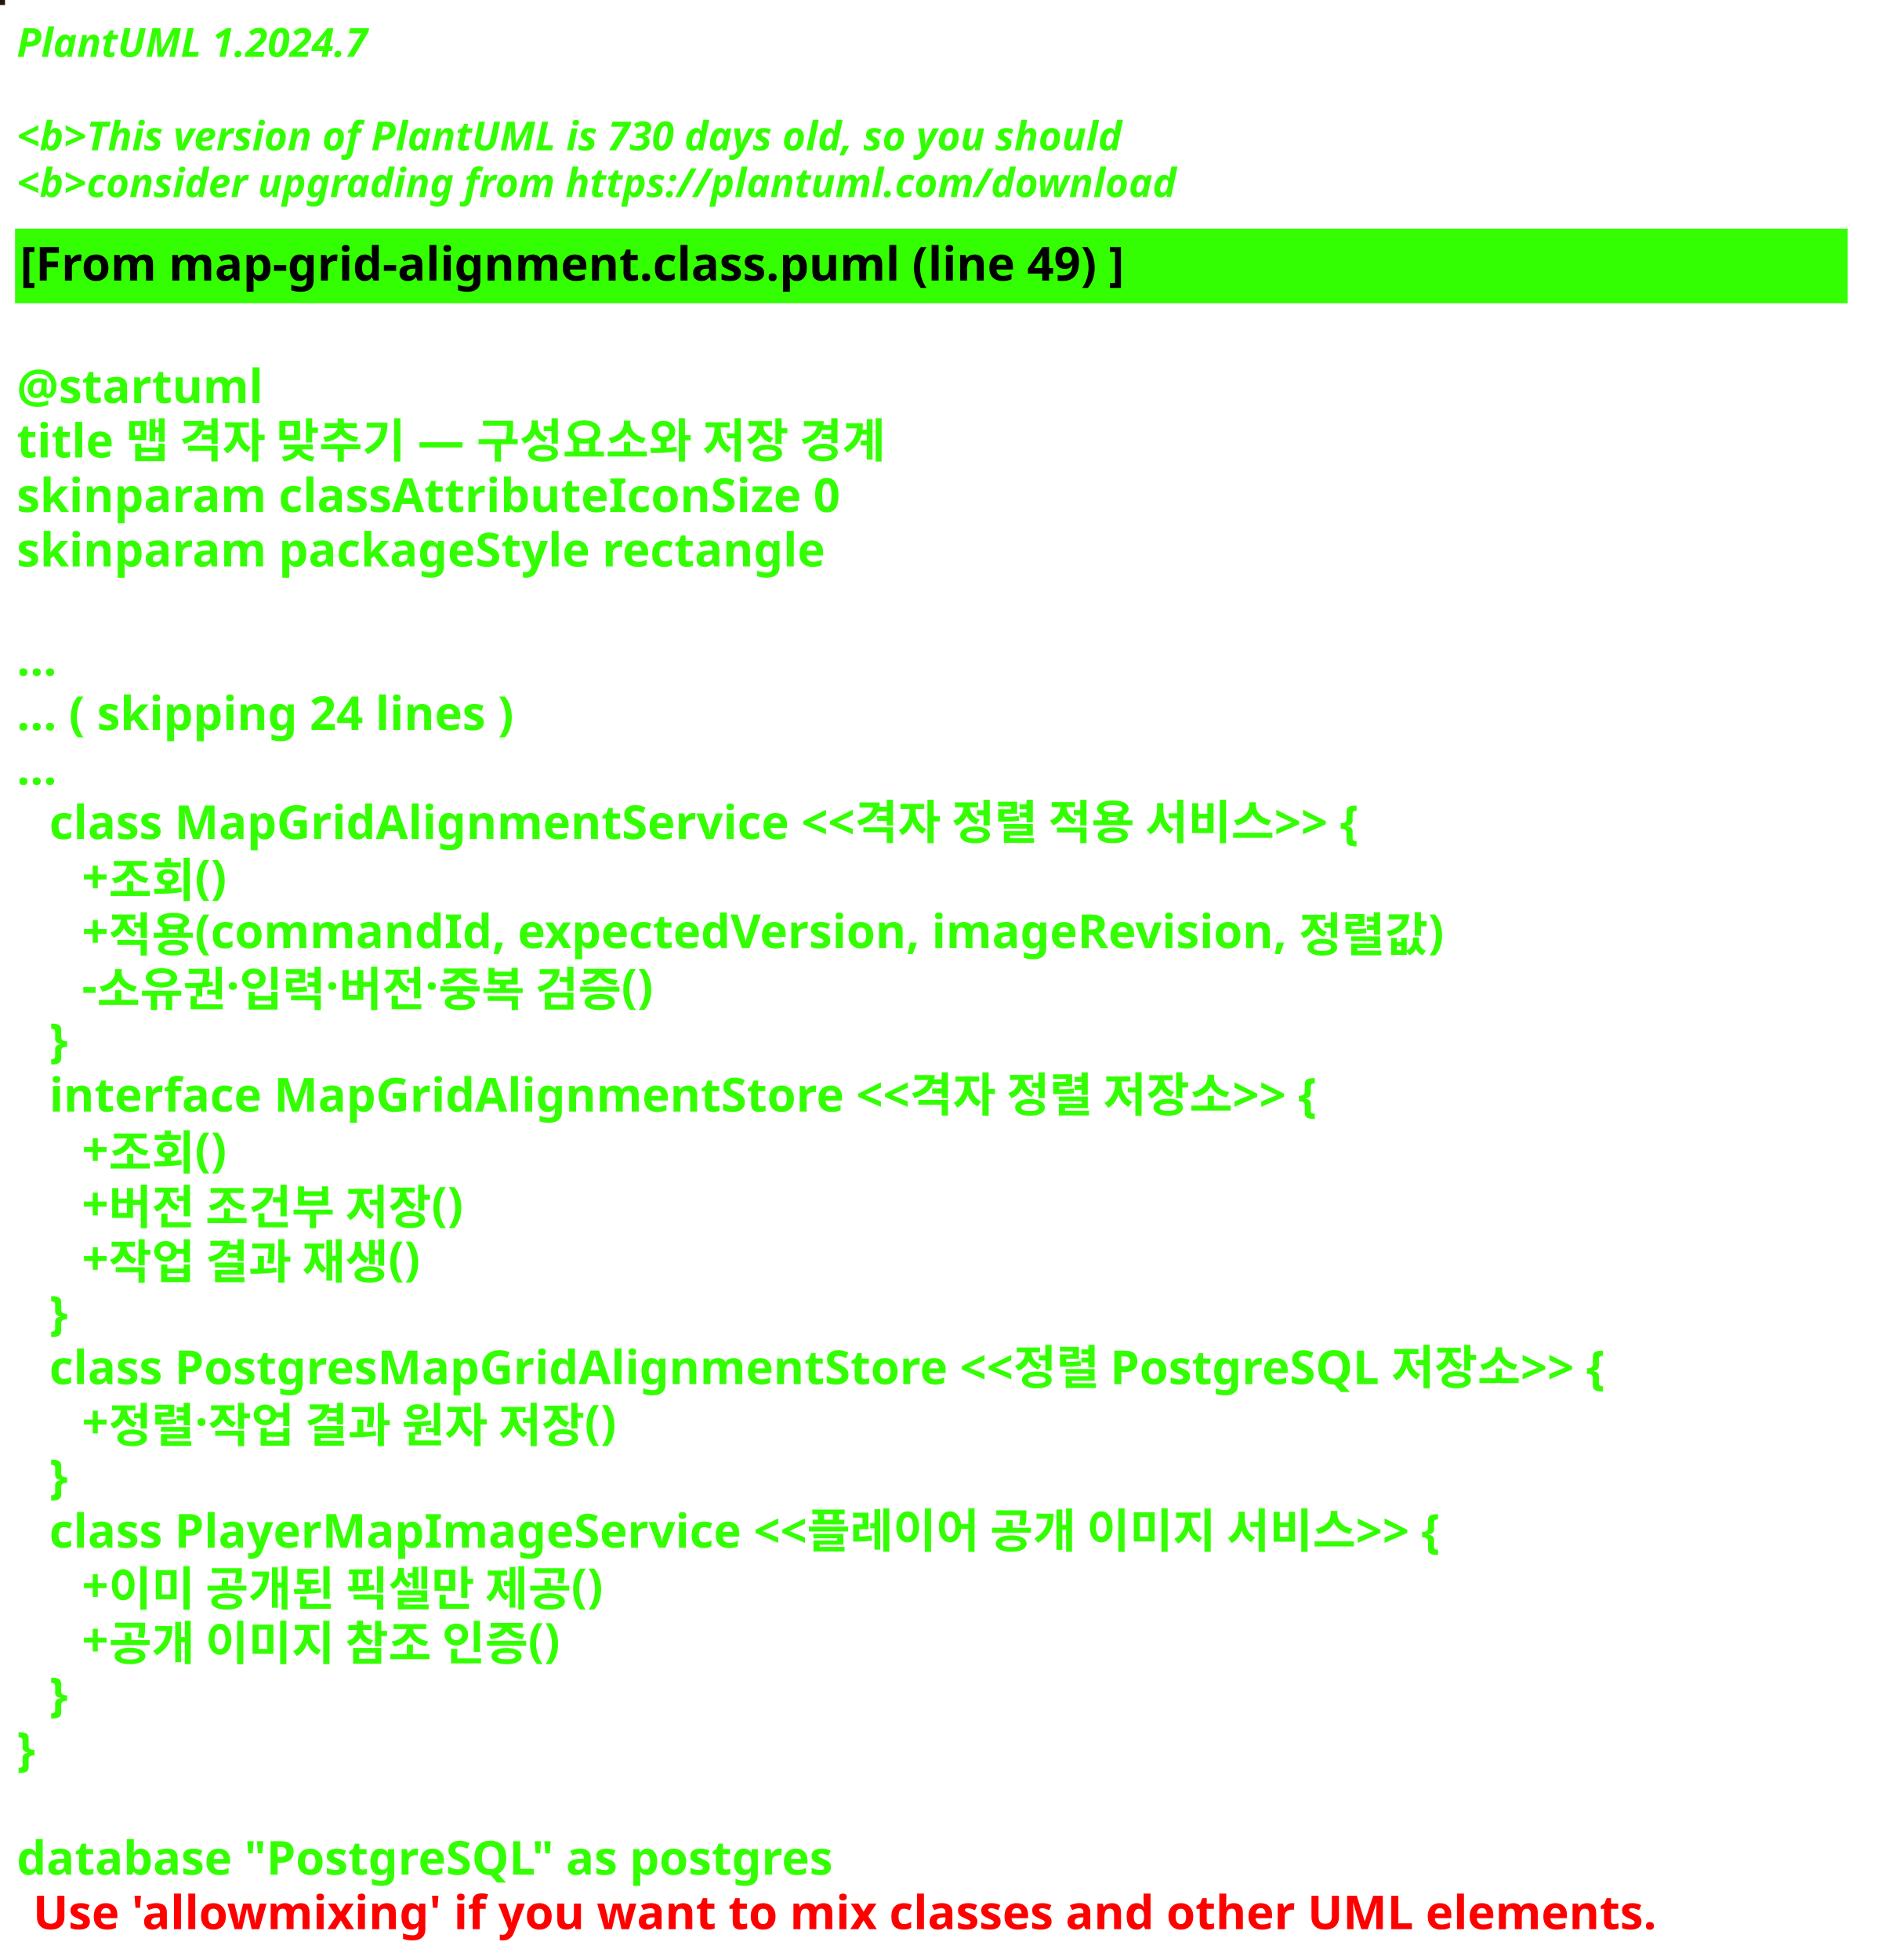
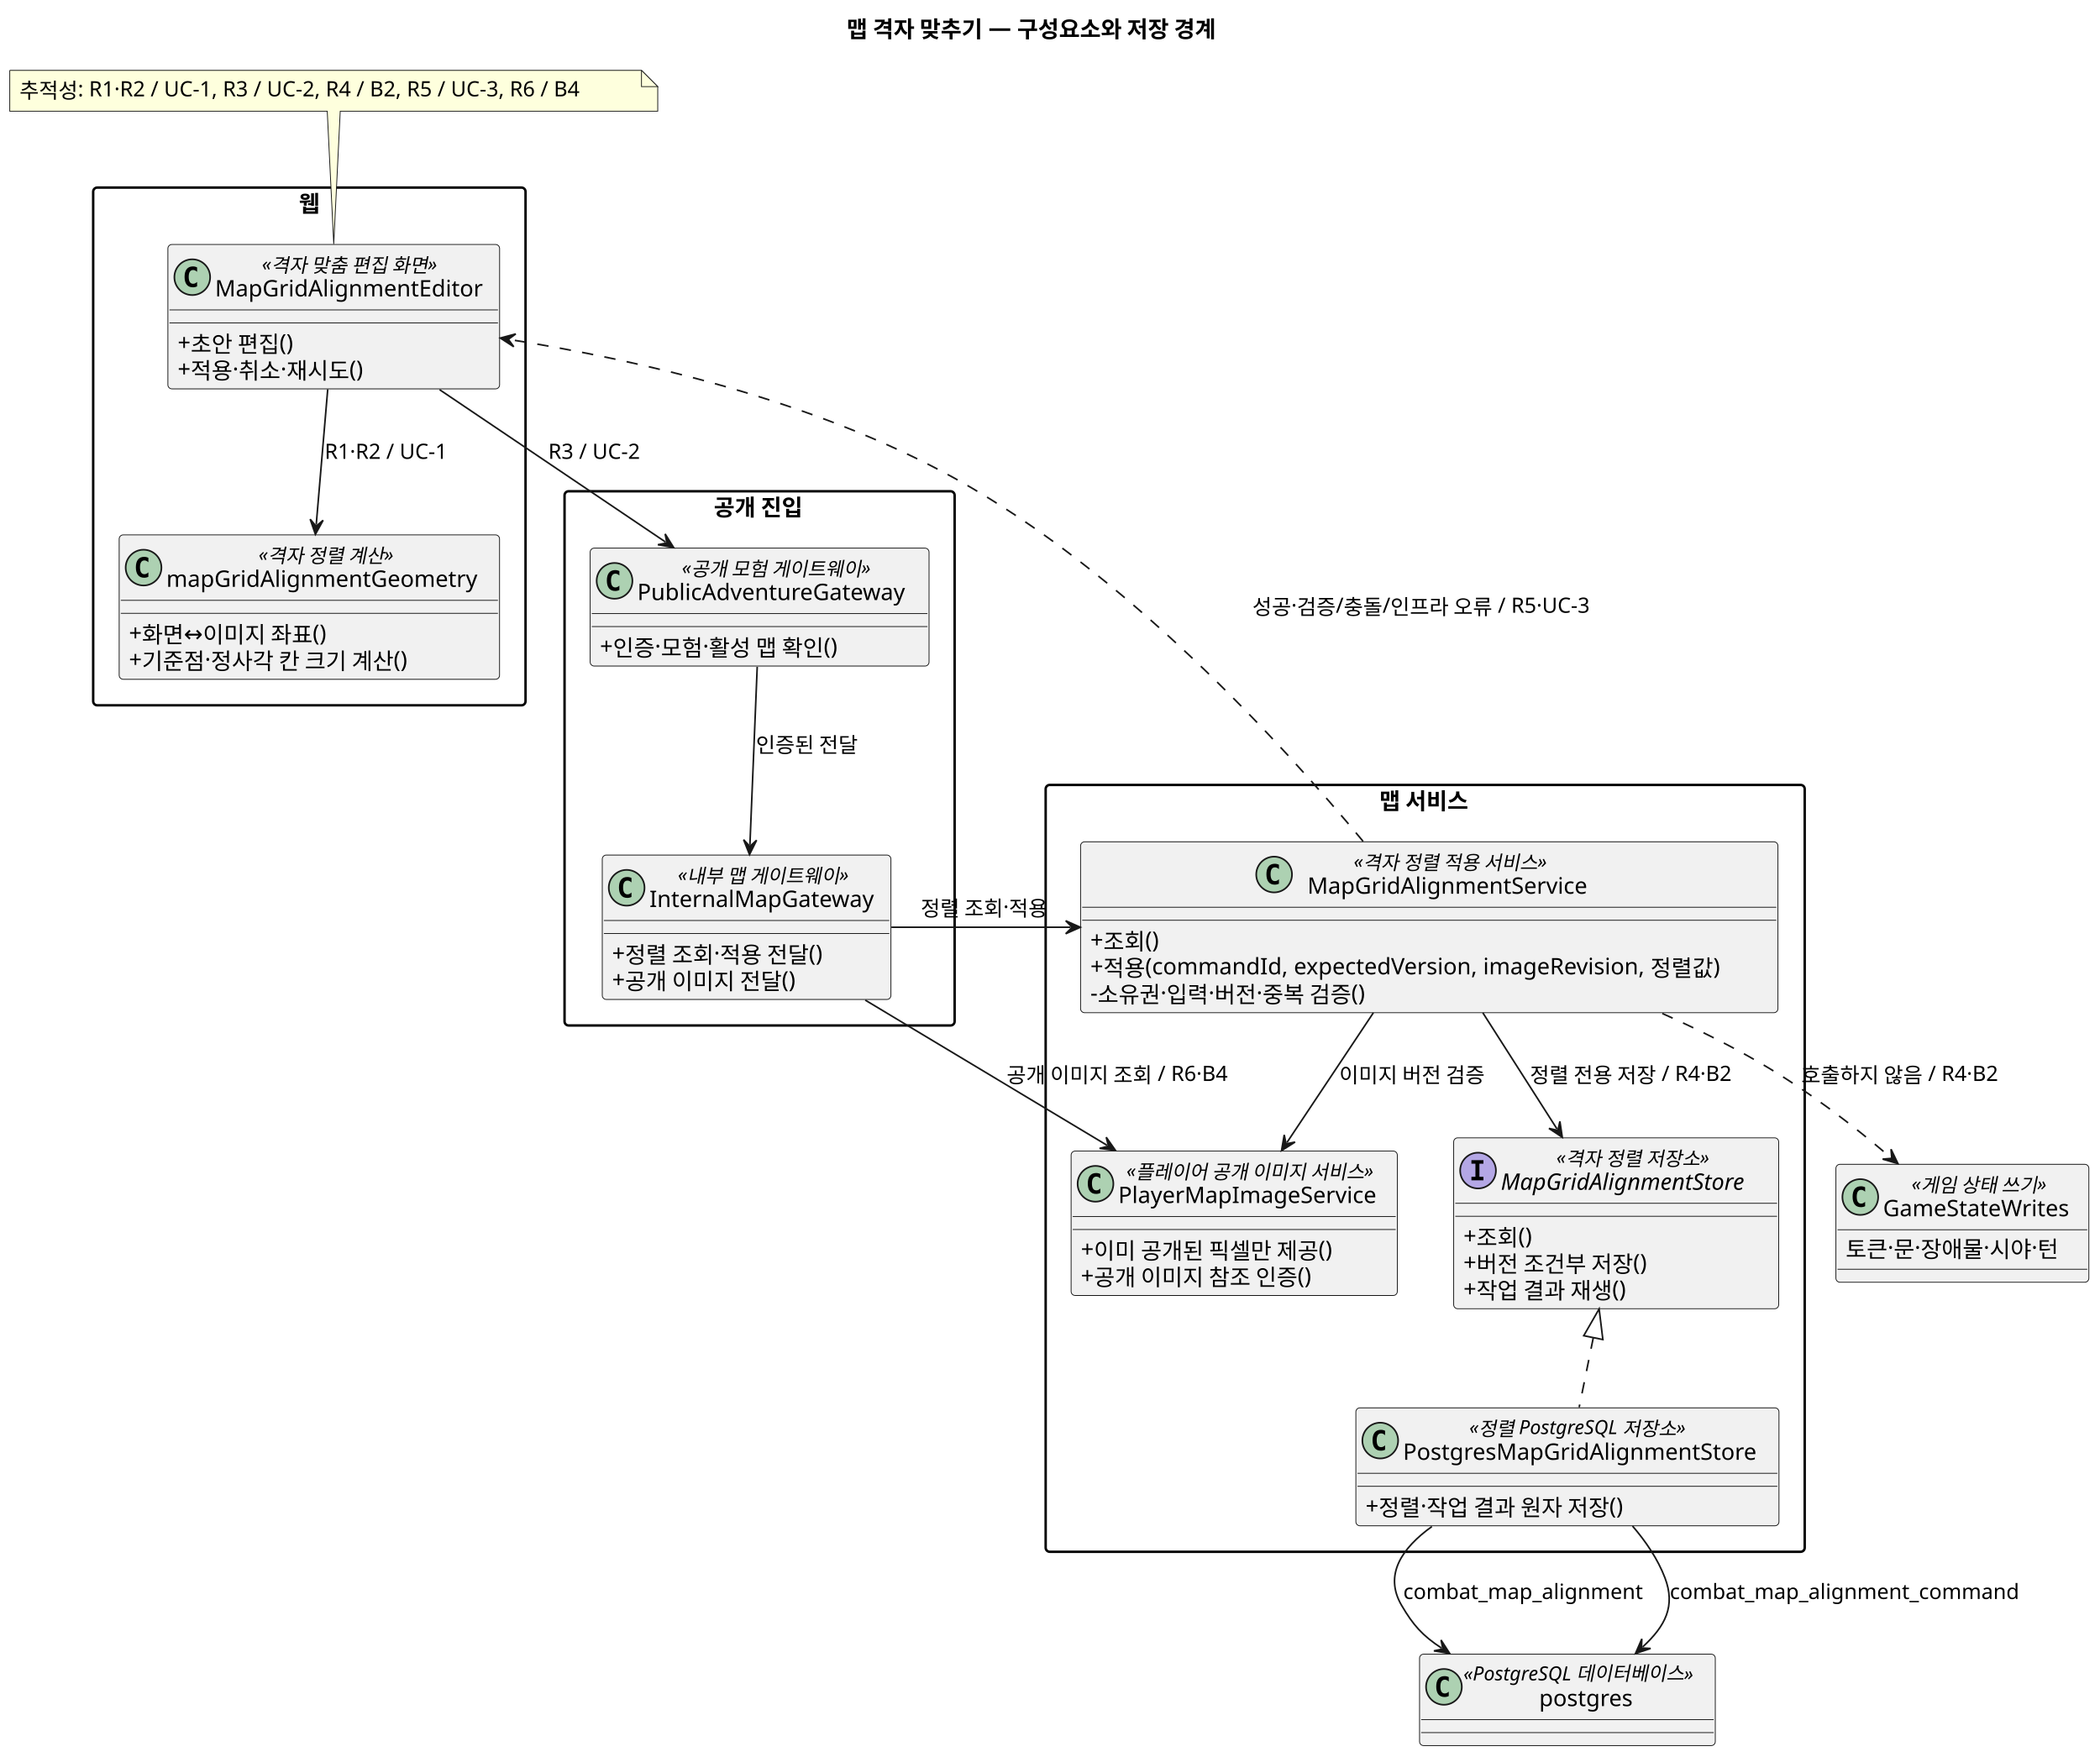
- <svg xmlns="http://www.w3.org/2000/svg" contentStyleType="text/css" height="586px" preserveAspectRatio="none" style="width:567px;height:586px;background:#000000;" version="1.1" viewBox="0 0 567 586" width="567px" zoomAndPan="magnify">
+ <svg xmlns="http://www.w3.org/2000/svg" contentStyleType="text/css" height="1081px" preserveAspectRatio="none" style="width:1292px;height:1081px;background:#FFFFFF;" version="1.1" viewBox="0 0 1292 1081" width="1292px" zoomAndPan="magnify">
  <defs />
  <g>
-     <rect fill="#251609" height="1" style="stroke:#251609;stroke-width:1.0;" width="1" x="0" y="0" />
-     <text fill="#33FF02" font-family="sans-serif" font-size="12" font-style="italic" font-weight="bold" lengthAdjust="spacing" textLength="128.01" x="5" y="17">PlantUML 1.2024.7</text>
-     <text fill="#33FF02" font-family="sans-serif" font-size="12" font-style="italic" font-weight="bold" lengthAdjust="spacing" textLength="4.178" x="5" y="30.969"> </text>
-     <text fill="#33FF02" font-family="sans-serif" font-size="12" font-style="italic" font-weight="bold" lengthAdjust="spacing" textLength="405.1" x="5" y="44.938">&lt;b&gt;This version of PlantUML is 730 days old, so you should</text>
-     <text fill="#33FF02" font-family="sans-serif" font-size="12" font-style="italic" font-weight="bold" lengthAdjust="spacing" textLength="412.359" x="5" y="58.906">&lt;b&gt;consider upgrading from https://plantuml.com/download</text>
-     <rect fill="#33FF02" height="21.297" style="stroke:#33FF02;stroke-width:1.0;" width="547.078" x="5" y="68.875" />
-     <text fill="#000000" font-family="sans-serif" font-size="14" font-weight="bold" lengthAdjust="spacing" textLength="380.728" x="6" y="83.875">[From map-grid-alignment.class.puml (line 49) ]</text>
-     <text fill="#33FF02" font-family="sans-serif" font-size="14" font-weight="bold" lengthAdjust="spacing" textLength="4.874" x="5" y="104.172"> </text>
-     <text fill="#33FF02" font-family="sans-serif" font-size="14" font-weight="bold" lengthAdjust="spacing" textLength="81.423" x="5" y="120.469">@startuml</text>
-     <text fill="#33FF02" font-family="sans-serif" font-size="14" font-weight="bold" lengthAdjust="spacing" textLength="273.795" x="5" y="136.766">title 맵 격자 맞추기 — 구성요소와 저장 경계</text>
-     <text fill="#33FF02" font-family="sans-serif" font-size="14" font-weight="bold" lengthAdjust="spacing" textLength="279.234" x="5" y="153.062">skinparam classAttributeIconSize 0</text>
-     <text fill="#33FF02" font-family="sans-serif" font-size="14" font-weight="bold" lengthAdjust="spacing" textLength="273.923" x="5" y="169.359">skinparam packageStyle rectangle</text>
-     <text fill="#33FF02" font-family="sans-serif" font-size="14" font-weight="bold" lengthAdjust="spacing" textLength="4.874" x="5" y="185.656"> </text>
-     <text fill="#33FF02" font-family="sans-serif" font-size="14" font-weight="bold" lengthAdjust="spacing" textLength="15.955" x="5" y="201.953">...</text>
-     <text fill="#33FF02" font-family="sans-serif" font-size="14" font-weight="bold" lengthAdjust="spacing" textLength="177.269" x="5" y="218.25">... ( skipping 24 lines )</text>
-     <text fill="#33FF02" font-family="sans-serif" font-size="14" font-weight="bold" lengthAdjust="spacing" textLength="15.955" x="5" y="234.547">...</text>
-     <text fill="#33FF02" font-family="sans-serif" font-size="14" font-weight="bold" lengthAdjust="spacing" textLength="447.244" x="14.748" y="250.844">class MapGridAlignmentService &lt;&lt;격자 정렬 적용 서비스&gt;&gt; {</text>
-     <text fill="#33FF02" font-family="sans-serif" font-size="14" font-weight="bold" lengthAdjust="spacing" textLength="50.287" x="24.496" y="267.141">+조회()</text>
-     <text fill="#33FF02" font-family="sans-serif" font-size="14" font-weight="bold" lengthAdjust="spacing" textLength="459.032" x="24.496" y="283.438">+적용(commandId, expectedVersion, imageRevision, 정렬값)</text>
-     <text fill="#33FF02" font-family="sans-serif" font-size="14" font-weight="bold" lengthAdjust="spacing" textLength="181.116" x="24.496" y="299.734">-소유권·입력·버전·중복 검증()</text>
-     <text fill="#33FF02" font-family="sans-serif" font-size="14" font-weight="bold" lengthAdjust="spacing" textLength="9.967" x="14.748" y="316.031">}</text>
-     <text fill="#33FF02" font-family="sans-serif" font-size="14" font-weight="bold" lengthAdjust="spacing" textLength="433.18" x="14.748" y="332.328">interface MapGridAlignmentStore &lt;&lt;격자 정렬 저장소&gt;&gt; {</text>
-     <text fill="#33FF02" font-family="sans-serif" font-size="14" font-weight="bold" lengthAdjust="spacing" textLength="50.287" x="24.496" y="348.625">+조회()</text>
-     <text fill="#33FF02" font-family="sans-serif" font-size="14" font-weight="bold" lengthAdjust="spacing" textLength="124.435" x="24.496" y="364.922">+버전 조건부 저장()</text>
-     <text fill="#33FF02" font-family="sans-serif" font-size="14" font-weight="bold" lengthAdjust="spacing" textLength="111.555" x="24.496" y="381.219">+작업 결과 재생()</text>
-     <text fill="#33FF02" font-family="sans-serif" font-size="14" font-weight="bold" lengthAdjust="spacing" textLength="9.967" x="14.748" y="397.516">}</text>
-     <text fill="#33FF02" font-family="sans-serif" font-size="14" font-weight="bold" lengthAdjust="spacing" textLength="537.33" x="14.748" y="413.812">class PostgresMapGridAlignmentStore &lt;&lt;정렬 PostgreSQL 저장소&gt;&gt; {</text>
-     <text fill="#33FF02" font-family="sans-serif" font-size="14" font-weight="bold" lengthAdjust="spacing" textLength="173.267" x="24.496" y="430.109">+정렬·작업 결과 원자 저장()</text>
-     <text fill="#33FF02" font-family="sans-serif" font-size="14" font-weight="bold" lengthAdjust="spacing" textLength="9.967" x="14.748" y="446.406">}</text>
-     <text fill="#33FF02" font-family="sans-serif" font-size="14" font-weight="bold" lengthAdjust="spacing" textLength="470.298" x="14.748" y="462.703">class PlayerMapImageService &lt;&lt;플레이어 공개 이미지 서비스&gt;&gt; {</text>
-     <text fill="#33FF02" font-family="sans-serif" font-size="14" font-weight="bold" lengthAdjust="spacing" textLength="167.949" x="24.496" y="479">+이미 공개된 픽셀만 제공()</text>
-     <text fill="#33FF02" font-family="sans-serif" font-size="14" font-weight="bold" lengthAdjust="spacing" textLength="155.069" x="24.496" y="495.297">+공개 이미지 참조 인증()</text>
-     <text fill="#33FF02" font-family="sans-serif" font-size="14" font-weight="bold" lengthAdjust="spacing" textLength="9.967" x="14.748" y="511.594">}</text>
-     <text fill="#33FF02" font-family="sans-serif" font-size="14" font-weight="bold" lengthAdjust="spacing" textLength="9.967" x="5" y="527.891">}</text>
-     <text fill="#33FF02" font-family="sans-serif" font-size="14" font-weight="bold" lengthAdjust="spacing" textLength="4.874" x="5" y="544.188"> </text>
-     <text fill="#33FF02" font-family="sans-serif" font-size="14" font-weight="bold" lengthAdjust="spacing" text-decoration="wavy underline" textLength="281.545" x="5" y="560.484">database "PostgreSQL" as postgres</text>
-     <text fill="#FF0000" font-family="sans-serif" font-size="14" font-weight="bold" lengthAdjust="spacing" textLength="551.106" x="9.874" y="576.781">Use 'allowmixing' if you want to mix classes and other UML elements.</text>
+     <text fill="#000000" font-family="sans-serif" font-size="14" font-weight="bold" lengthAdjust="spacing" textLength="236.443" x="520.849" y="22.995">맵 격자 맞추기 — 구성요소와 저장 경계</text>
+     <g id="cluster_웹">
+       <rect fill="none" height="318.57" rx="2.5" ry="2.5" style="stroke:#000000;stroke-width:1.5;" width="266" x="57.33" y="115.427" />
+       <text fill="#000000" font-family="sans-serif" font-size="14" font-weight="bold" lengthAdjust="spacing" textLength="12.88" x="183.89" y="130.422">웹</text>
+     </g>
+     <g id="cluster_공개 진입">
+       <rect fill="none" height="328.72" rx="2.5" ry="2.5" style="stroke:#000000;stroke-width:1.5;" width="240" x="347.33" y="302.287" />
+       <text fill="#000000" font-family="sans-serif" font-size="14" font-weight="bold" lengthAdjust="spacing" textLength="56.394" x="439.133" y="317.282">공개 진입</text>
+     </g>
+     <g id="cluster_맵 서비스">
+       <rect fill="none" height="471.87" rx="2.5" ry="2.5" style="stroke:#000000;stroke-width:1.5;" width="467" x="643.33" y="482.997" />
+       <text fill="#000000" font-family="sans-serif" font-size="14" font-weight="bold" lengthAdjust="spacing" textLength="56.394" x="848.633" y="497.992">맵 서비스</text>
+     </g>
+     <g id="elem_MapGridAlignmentEditor">
+       <rect codeLine="8" fill="#F1F1F1" height="88.859" id="MapGridAlignmentEditor" rx="2.5" ry="2.5" style="stroke:#181818;stroke-width:0.5;" width="204.088" x="103.29" y="150.427" />
+       <ellipse cx="118.29" cy="170.56" fill="#ADD1B2" rx="11" ry="11" style="stroke:#181818;stroke-width:1.0;" />
+       <path d="M121.259,176.2 Q120.681,176.497 120.04,176.638 Q119.399,176.794 118.696,176.794 Q116.196,176.794 114.868,175.153 Q113.556,173.497 113.556,170.372 Q113.556,167.247 114.868,165.591 Q116.196,163.935 118.696,163.935 Q119.399,163.935 120.04,164.091 Q120.696,164.247 121.259,164.544 L121.259,167.263 Q120.634,166.685 120.04,166.419 Q119.446,166.138 118.821,166.138 Q117.478,166.138 116.79,167.216 Q116.103,168.278 116.103,170.372 Q116.103,172.466 116.79,173.544 Q117.478,174.607 118.821,174.607 Q119.446,174.607 120.04,174.341 Q120.634,174.06 121.259,173.482 L121.259,176.2 Z " fill="#000000" />
+       <text fill="#000000" font-family="sans-serif" font-size="12" font-style="italic" lengthAdjust="spacing" textLength="114.448" x="161.11" y="166.565">«격자 맞춤 편집 화면»</text>
+       <text fill="#000000" font-family="sans-serif" font-size="14" lengthAdjust="spacing" textLength="172.088" x="132.29" y="182.391">MapGridAlignmentEditor</text>
+       <line style="stroke:#181818;stroke-width:0.5;" x1="104.29" x2="306.378" y1="190.692" y2="190.692" />
+       <line style="stroke:#181818;stroke-width:0.5;" x1="104.29" x2="306.378" y1="198.692" y2="198.692" />
+       <text fill="#000000" font-family="sans-serif" font-size="14" lengthAdjust="spacing" textLength="78.624" x="109.29" y="215.688">+초안 편집()</text>
+       <text fill="#000000" font-family="sans-serif" font-size="14" lengthAdjust="spacing" textLength="121.714" x="109.29" y="231.984">+적용·취소·재시도()</text>
+     </g>
+     <g id="elem_mapGridAlignmentGeometry">
+       <rect codeLine="12" fill="#F1F1F1" height="88.859" id="mapGridAlignmentGeometry" rx="2.5" ry="2.5" style="stroke:#181818;stroke-width:0.5;" width="234.023" x="73.32" y="329.137" />
+       <ellipse cx="88.32" cy="349.27" fill="#ADD1B2" rx="11" ry="11" style="stroke:#181818;stroke-width:1.0;" />
+       <path d="M91.289,354.91 Q90.711,355.207 90.07,355.348 Q89.429,355.504 88.726,355.504 Q86.226,355.504 84.898,353.863 Q83.586,352.207 83.586,349.082 Q83.586,345.957 84.898,344.301 Q86.226,342.645 88.726,342.645 Q89.429,342.645 90.07,342.801 Q90.726,342.957 91.289,343.254 L91.289,345.973 Q90.664,345.395 90.07,345.129 Q89.476,344.848 88.851,344.848 Q87.507,344.848 86.82,345.926 Q86.132,346.988 86.132,349.082 Q86.132,351.176 86.82,352.254 Q87.507,353.317 88.851,353.317 Q89.476,353.317 90.07,353.051 Q90.664,352.77 91.289,352.192 L91.289,354.91 Z " fill="#000000" />
+       <text fill="#000000" font-family="sans-serif" font-size="12" font-style="italic" lengthAdjust="spacing" textLength="88.553" x="159.055" y="345.276">«격자 정렬 계산»</text>
+       <text fill="#000000" font-family="sans-serif" font-size="14" lengthAdjust="spacing" textLength="202.023" x="102.32" y="361.101">mapGridAlignmentGeometry</text>
+       <line style="stroke:#181818;stroke-width:0.5;" x1="74.32" x2="306.342" y1="369.402" y2="369.402" />
+       <line style="stroke:#181818;stroke-width:0.5;" x1="74.32" x2="306.342" y1="377.402" y2="377.402" />
+       <text fill="#000000" font-family="sans-serif" font-size="14" lengthAdjust="spacing" textLength="128.995" x="79.32" y="394.398">+화면↔이미지 좌표()</text>
+       <text fill="#000000" font-family="sans-serif" font-size="14" lengthAdjust="spacing" textLength="182.135" x="79.32" y="410.695">+기준점·정사각 칸 크기 계산()</text>
+     </g>
+     <g id="elem_PublicAdventureGateway">
+       <rect codeLine="19" fill="#F1F1F1" height="72.562" id="PublicAdventureGateway" rx="2.5" ry="2.5" style="stroke:#181818;stroke-width:0.5;" width="208.49" x="363.09" y="337.287" />
+       <ellipse cx="378.09" cy="357.42" fill="#ADD1B2" rx="11" ry="11" style="stroke:#181818;stroke-width:1.0;" />
+       <path d="M381.059,363.06 Q380.481,363.357 379.84,363.498 Q379.199,363.654 378.496,363.654 Q375.996,363.654 374.668,362.013 Q373.356,360.357 373.356,357.232 Q373.356,354.107 374.668,352.451 Q375.996,350.795 378.496,350.795 Q379.199,350.795 379.84,350.951 Q380.496,351.107 381.059,351.404 L381.059,354.123 Q380.434,353.545 379.84,353.279 Q379.246,352.998 378.621,352.998 Q377.277,352.998 376.59,354.076 Q375.902,355.138 375.902,357.232 Q375.902,359.326 376.59,360.404 Q377.277,361.467 378.621,361.467 Q379.246,361.467 379.84,361.201 Q380.434,360.92 381.059,360.342 L381.059,363.06 Z " fill="#000000" />
+       <text fill="#000000" font-family="sans-serif" font-size="12" font-style="italic" lengthAdjust="spacing" textLength="121.673" x="419.498" y="353.425">«공개 모험 게이트웨이»</text>
+       <text fill="#000000" font-family="sans-serif" font-size="14" lengthAdjust="spacing" textLength="176.49" x="392.09" y="369.251">PublicAdventureGateway</text>
+       <line style="stroke:#181818;stroke-width:0.5;" x1="364.09" x2="570.58" y1="377.553" y2="377.553" />
+       <line style="stroke:#181818;stroke-width:0.5;" x1="364.09" x2="570.58" y1="385.553" y2="385.553" />
+       <text fill="#000000" font-family="sans-serif" font-size="14" lengthAdjust="spacing" textLength="156.375" x="369.09" y="402.548">+인증·모험·활성 맵 확인()</text>
+     </g>
+     <g id="elem_InternalMapGateway">
+       <rect codeLine="22" fill="#F1F1F1" height="88.859" id="InternalMapGateway" rx="2.5" ry="2.5" style="stroke:#181818;stroke-width:0.5;" width="177.592" x="370.54" y="526.147" />
+       <ellipse cx="385.54" cy="546.28" fill="#ADD1B2" rx="11" ry="11" style="stroke:#181818;stroke-width:1.0;" />
+       <path d="M388.509,551.92 Q387.931,552.217 387.29,552.358 Q386.649,552.514 385.946,552.514 Q383.446,552.514 382.118,550.873 Q380.806,549.217 380.806,546.092 Q380.806,542.967 382.118,541.311 Q383.446,539.655 385.946,539.655 Q386.649,539.655 387.29,539.811 Q387.946,539.967 388.509,540.264 L388.509,542.983 Q387.884,542.405 387.29,542.139 Q386.696,541.858 386.071,541.858 Q384.728,541.858 384.04,542.936 Q383.353,543.998 383.353,546.092 Q383.353,548.186 384.04,549.264 Q384.728,550.327 386.071,550.327 Q386.696,550.327 387.29,550.061 Q387.884,549.78 388.509,549.202 L388.509,551.92 Z " fill="#000000" />
+       <text fill="#000000" font-family="sans-serif" font-size="12" font-style="italic" lengthAdjust="spacing" textLength="110.633" x="417.019" y="542.285">«내부 맵 게이트웨이»</text>
+       <text fill="#000000" font-family="sans-serif" font-size="14" lengthAdjust="spacing" textLength="145.592" x="399.54" y="558.111">InternalMapGateway</text>
+       <line style="stroke:#181818;stroke-width:0.5;" x1="371.54" x2="547.132" y1="566.413" y2="566.413" />
+       <line style="stroke:#181818;stroke-width:0.5;" x1="371.54" x2="547.132" y1="574.413" y2="574.413" />
+       <text fill="#000000" font-family="sans-serif" font-size="14" lengthAdjust="spacing" textLength="139.044" x="376.54" y="591.408">+정렬 조회·적용 전달()</text>
+       <text fill="#000000" font-family="sans-serif" font-size="14" lengthAdjust="spacing" textLength="121.714" x="376.54" y="607.705">+공개 이미지 전달()</text>
+     </g>
+     <g id="elem_MapGridAlignmentService">
+       <rect codeLine="29" fill="#F1F1F1" height="105.156" id="MapGridAlignmentService" rx="2.5" ry="2.5" style="stroke:#181818;stroke-width:0.5;" width="429.045" x="664.81" y="517.997" />
+       <ellipse cx="783.884" cy="538.13" fill="#ADD1B2" rx="11" ry="11" style="stroke:#181818;stroke-width:1.0;" />
+       <path d="M786.853,543.77 Q786.275,544.067 785.634,544.208 Q784.994,544.364 784.291,544.364 Q781.791,544.364 780.462,542.723 Q779.15,541.067 779.15,537.942 Q779.15,534.817 780.462,533.161 Q781.791,531.505 784.291,531.505 Q784.994,531.505 785.634,531.661 Q786.291,531.817 786.853,532.114 L786.853,534.833 Q786.228,534.255 785.634,533.989 Q785.041,533.708 784.416,533.708 Q783.072,533.708 782.384,534.786 Q781.697,535.848 781.697,537.942 Q781.697,540.036 782.384,541.114 Q783.072,542.177 784.416,542.177 Q785.041,542.177 785.634,541.911 Q786.228,541.63 786.853,541.052 L786.853,543.77 Z " fill="#000000" />
+       <text fill="#000000" font-family="sans-serif" font-size="12" font-style="italic" lengthAdjust="spacing" textLength="125.488" x="832.839" y="534.135">«격자 정렬 적용 서비스»</text>
+       <text fill="#000000" font-family="sans-serif" font-size="14" lengthAdjust="spacing" textLength="182.397" x="804.384" y="549.961">MapGridAlignmentService</text>
+       <line style="stroke:#181818;stroke-width:0.5;" x1="665.81" x2="1092.855" y1="558.263" y2="558.263" />
+       <line style="stroke:#181818;stroke-width:0.5;" x1="665.81" x2="1092.855" y1="566.263" y2="566.263" />
+       <text fill="#000000" font-family="sans-serif" font-size="14" lengthAdjust="spacing" textLength="48.414" x="670.81" y="583.258">+조회()</text>
+       <text fill="#000000" font-family="sans-serif" font-size="14" lengthAdjust="spacing" textLength="417.045" x="670.81" y="599.554">+적용(commandId, expectedVersion, imageRevision, 정렬값)</text>
+       <text fill="#000000" font-family="sans-serif" font-size="14" lengthAdjust="spacing" textLength="175.456" x="670.81" y="615.851">-소유권·입력·버전·중복 검증()</text>
+     </g>
+     <g id="elem_MapGridAlignmentStore">
+       <rect codeLine="34" fill="#F1F1F1" height="105.156" id="MapGridAlignmentStore" rx="2.5" ry="2.5" style="stroke:#181818;stroke-width:0.5;" width="199.966" x="894.35" y="700.157" />
+       <ellipse cx="909.35" cy="720.29" fill="#B4A7E5" rx="11" ry="11" style="stroke:#181818;stroke-width:1.0;" />
+       <path d="M905.272,716.055 L905.272,713.899 L912.663,713.899 L912.663,716.055 L910.194,716.055 L910.194,724.133 L912.663,724.133 L912.663,726.29 L905.272,726.29 L905.272,724.133 L907.741,724.133 L907.741,716.055 L905.272,716.055 Z " fill="#000000" />
+       <text fill="#000000" font-family="sans-serif" font-size="12" font-style="italic" lengthAdjust="spacing" textLength="99.593" x="957.536" y="716.295">«격자 정렬 저장소»</text>
+       <text fill="#000000" font-family="sans-serif" font-size="14" font-style="italic" lengthAdjust="spacing" textLength="167.966" x="923.35" y="732.121">MapGridAlignmentStore</text>
+       <line style="stroke:#181818;stroke-width:0.5;" x1="895.35" x2="1093.316" y1="740.423" y2="740.423" />
+       <line style="stroke:#181818;stroke-width:0.5;" x1="895.35" x2="1093.316" y1="748.423" y2="748.423" />
+       <text fill="#000000" font-family="sans-serif" font-size="14" lengthAdjust="spacing" textLength="48.414" x="900.35" y="765.418">+조회()</text>
+       <text fill="#000000" font-family="sans-serif" font-size="14" lengthAdjust="spacing" textLength="121.714" x="900.35" y="781.715">+버전 조건부 저장()</text>
+       <text fill="#000000" font-family="sans-serif" font-size="14" lengthAdjust="spacing" textLength="108.834" x="900.35" y="798.011">+작업 결과 재생()</text>
+     </g>
+     <g id="elem_PostgresMapGridAlignmentStore">
+       <rect codeLine="39" fill="#F1F1F1" height="72.562" id="PostgresMapGridAlignmentStore" rx="2.5" ry="2.5" style="stroke:#181818;stroke-width:0.5;" width="260.307" x="834.18" y="866.307" />
+       <ellipse cx="849.18" cy="886.44" fill="#ADD1B2" rx="11" ry="11" style="stroke:#181818;stroke-width:1.0;" />
+       <path d="M852.149,892.08 Q851.571,892.377 850.93,892.518 Q850.289,892.674 849.586,892.674 Q847.086,892.674 845.758,891.033 Q844.446,889.377 844.446,886.252 Q844.446,883.127 845.758,881.471 Q847.086,879.815 849.586,879.815 Q850.289,879.815 850.93,879.971 Q851.586,880.127 852.149,880.424 L852.149,883.143 Q851.524,882.565 850.93,882.299 Q850.336,882.018 849.711,882.018 Q848.367,882.018 847.68,883.096 Q846.992,884.158 846.992,886.252 Q846.992,888.346 847.68,889.424 Q848.367,890.487 849.711,890.487 Q850.336,890.487 850.93,890.221 Q851.524,889.94 852.149,889.362 L852.149,892.08 Z " fill="#000000" />
+       <text fill="#000000" font-family="sans-serif" font-size="12" font-style="italic" lengthAdjust="spacing" textLength="146.73" x="903.968" y="882.446">«정렬 PostgreSQL 저장소»</text>
+       <text fill="#000000" font-family="sans-serif" font-size="14" lengthAdjust="spacing" textLength="228.307" x="863.18" y="898.271">PostgresMapGridAlignmentStore</text>
+       <line style="stroke:#181818;stroke-width:0.5;" x1="835.18" x2="1093.487" y1="906.572" y2="906.572" />
+       <line style="stroke:#181818;stroke-width:0.5;" x1="835.18" x2="1093.487" y1="914.572" y2="914.572" />
+       <text fill="#000000" font-family="sans-serif" font-size="14" lengthAdjust="spacing" textLength="169.255" x="840.18" y="931.568">+정렬·작업 결과 원자 저장()</text>
+     </g>
+     <g id="elem_PlayerMapImageService">
+       <rect codeLine="42" fill="#F1F1F1" height="88.859" id="PlayerMapImageService" rx="2.5" ry="2.5" style="stroke:#181818;stroke-width:0.5;" width="200.697" x="658.99" y="708.297" />
+       <ellipse cx="673.99" cy="728.43" fill="#ADD1B2" rx="11" ry="11" style="stroke:#181818;stroke-width:1.0;" />
+       <path d="M676.959,734.07 Q676.381,734.367 675.74,734.508 Q675.099,734.664 674.396,734.664 Q671.896,734.664 670.568,733.023 Q669.256,731.367 669.256,728.242 Q669.256,725.117 670.568,723.461 Q671.896,721.805 674.396,721.805 Q675.099,721.805 675.74,721.961 Q676.396,722.117 676.959,722.414 L676.959,725.133 Q676.334,724.555 675.74,724.289 Q675.146,724.008 674.521,724.008 Q673.178,724.008 672.49,725.086 Q671.803,726.148 671.803,728.242 Q671.803,730.336 672.49,731.414 Q673.178,732.477 674.521,732.477 Q675.146,732.477 675.74,732.211 Q676.334,731.93 676.959,731.352 L676.959,734.07 Z " fill="#000000" />
+       <text fill="#000000" font-family="sans-serif" font-size="12" font-style="italic" lengthAdjust="spacing" textLength="158.608" x="693.035" y="724.436">«플레이어 공개 이미지 서비스»</text>
+       <text fill="#000000" font-family="sans-serif" font-size="14" lengthAdjust="spacing" textLength="168.697" x="687.99" y="740.261">PlayerMapImageService</text>
+       <line style="stroke:#181818;stroke-width:0.5;" x1="659.99" x2="858.687" y1="748.562" y2="748.562" />
+       <line style="stroke:#181818;stroke-width:0.5;" x1="659.99" x2="858.687" y1="756.562" y2="756.562" />
+       <text fill="#000000" font-family="sans-serif" font-size="14" lengthAdjust="spacing" textLength="164.804" x="664.99" y="773.558">+이미 공개된 픽셀만 제공()</text>
+       <text fill="#000000" font-family="sans-serif" font-size="14" lengthAdjust="spacing" textLength="151.924" x="664.99" y="789.855">+공개 이미지 참조 인증()</text>
+     </g>
+     <g id="elem_Trace">
+       <path d="M6,43.297 L6,68.43 A0,0 0 0 0 6,68.43 L201.33,68.43 L205.33,150.217 L209.33,68.43 L404.67,68.43 A0,0 0 0 0 404.67,68.43 L404.67,53.297 L394.67,43.297 L6,43.297 A0,0 0 0 0 6,43.297 " fill="#FEFFDD" style="stroke:#181818;stroke-width:0.5;" />
+       <path d="M394.67,43.297 L394.67,53.297 L404.67,53.297 L394.67,43.297 " fill="#FEFFDD" style="stroke:#181818;stroke-width:0.5;" />
+       <text fill="#000000" font-family="sans-serif" font-size="13" lengthAdjust="spacing" textLength="377.67" x="12" y="60.364">추적성: R1·R2 / UC-1, R3 / UC-2, R4 / B2, R5 / UC-3, R6 / B4</text>
+     </g>
+     <g id="elem_postgres">
+       <rect codeLine="48" fill="#F1F1F1" height="56.266" id="postgres" rx="2.5" ry="2.5" style="stroke:#181818;stroke-width:0.5;" width="181.955" x="873.36" y="1017.867" />
+       <ellipse cx="888.36" cy="1038" fill="#ADD1B2" rx="11" ry="11" style="stroke:#181818;stroke-width:1.0;" />
+       <path d="M891.329,1043.64 Q890.751,1043.937 890.11,1044.078 Q889.469,1044.234 888.766,1044.234 Q886.266,1044.234 884.938,1042.593 Q883.626,1040.937 883.626,1037.812 Q883.626,1034.687 884.938,1033.031 Q886.266,1031.375 888.766,1031.375 Q889.469,1031.375 890.11,1031.531 Q890.766,1031.687 891.329,1031.984 L891.329,1034.703 Q890.704,1034.125 890.11,1033.859 Q889.516,1033.578 888.891,1033.578 Q887.548,1033.578 886.86,1034.656 Q886.173,1035.718 886.173,1037.812 Q886.173,1039.906 886.86,1040.984 Q887.548,1042.047 888.891,1042.047 Q889.516,1042.047 890.11,1041.781 Q890.704,1041.5 891.329,1040.922 L891.329,1043.64 Z " fill="#000000" />
+       <text fill="#000000" font-family="sans-serif" font-size="12" font-style="italic" lengthAdjust="spacing" textLength="153.955" x="900.36" y="1034.005">«PostgreSQL 데이터베이스»</text>
+       <text fill="#000000" font-family="sans-serif" font-size="14" lengthAdjust="spacing" textLength="60.785" x="946.945" y="1049.831">postgres</text>
+       <line style="stroke:#181818;stroke-width:0.5;" x1="874.36" x2="1054.315" y1="1058.132" y2="1058.132" />
+       <line style="stroke:#181818;stroke-width:0.5;" x1="874.36" x2="1054.315" y1="1066.132" y2="1066.132" />
+     </g>
+     <g id="elem_GameStateWrites">
+       <rect codeLine="49" fill="#F1F1F1" height="72.562" id="GameStateWrites" rx="2.5" ry="2.5" style="stroke:#181818;stroke-width:0.5;" width="155.621" x="1129.52" y="716.447" />
+       <ellipse cx="1144.52" cy="736.58" fill="#ADD1B2" rx="11" ry="11" style="stroke:#181818;stroke-width:1.0;" />
+       <path d="M1147.489,742.22 Q1146.911,742.517 1146.27,742.658 Q1145.629,742.814 1144.926,742.814 Q1142.426,742.814 1141.098,741.173 Q1139.786,739.517 1139.786,736.392 Q1139.786,733.267 1141.098,731.611 Q1142.426,729.955 1144.926,729.955 Q1145.629,729.955 1146.27,730.111 Q1146.926,730.267 1147.489,730.564 L1147.489,733.283 Q1146.864,732.705 1146.27,732.439 Q1145.676,732.158 1145.051,732.158 Q1143.707,732.158 1143.02,733.236 Q1142.332,734.298 1142.332,736.392 Q1142.332,738.486 1143.02,739.564 Q1143.707,740.627 1145.051,740.627 Q1145.676,740.627 1146.27,740.361 Q1146.864,740.08 1147.489,739.502 L1147.489,742.22 Z " fill="#000000" />
+       <text fill="#000000" font-family="sans-serif" font-size="12" font-style="italic" lengthAdjust="spacing" textLength="88.553" x="1176.054" y="732.586">«게임 상태 쓰기»</text>
+       <text fill="#000000" font-family="sans-serif" font-size="14" lengthAdjust="spacing" textLength="123.621" x="1158.52" y="748.411">GameStateWrites</text>
+       <line style="stroke:#181818;stroke-width:0.5;" x1="1130.52" x2="1284.141" y1="756.712" y2="756.712" />
+       <text fill="#000000" font-family="sans-serif" font-size="14" lengthAdjust="spacing" textLength="133.72" x="1135.52" y="773.708">토큰·문·장애물·시야·턴</text>
+       <line style="stroke:#181818;stroke-width:0.5;" x1="1130.52" x2="1284.141" y1="781.009" y2="781.009" />
+     </g>
+     <g id="link_MapGridAlignmentEditor_mapGridAlignmentGeometry">
+       <path codeLine="54" d="M201.63,239.537 C199.32,266.727 196.868,295.588 194.558,322.798 " fill="none" id="MapGridAlignmentEditor-to-mapGridAlignmentGeometry" style="stroke:#181818;stroke-width:1.0;" />
+       <polygon fill="#181818" points="194.05,328.777,198.797,320.147,194.473,323.795,190.826,319.471,194.05,328.777" style="stroke:#181818;stroke-width:1.0;" />
+       <text fill="#000000" font-family="sans-serif" font-size="13" lengthAdjust="spacing" textLength="82.939" x="199.73" y="282.354">R1·R2 / UC-1</text>
+     </g>
+     <g id="link_MapGridAlignmentEditor_PublicAdventureGateway">
+       <path codeLine="55" d="M270.44,239.767 C314.84,269.717 367.925,305.522 409.476,333.542 " fill="none" id="MapGridAlignmentEditor-to-PublicAdventureGateway" style="stroke:#181818;stroke-width:1.0;" />
+       <polygon fill="#181818" points="414.45,336.897,409.225,328.548,410.305,334.101,404.752,335.181,414.45,336.897" style="stroke:#181818;stroke-width:1.0;" />
+       <text fill="#000000" font-family="sans-serif" font-size="13" lengthAdjust="spacing" textLength="61.502" x="337.33" y="282.354">R3 / UC-2</text>
+     </g>
+     <g id="link_PublicAdventureGateway_InternalMapGateway">
+       <path codeLine="56" d="M465.87,410.337 C464.53,442.877 462.806,485.022 461.376,519.842 " fill="none" id="PublicAdventureGateway-to-InternalMapGateway" style="stroke:#181818;stroke-width:1.0;" />
+       <polygon fill="#181818" points="461.13,525.837,465.496,517.009,461.335,520.841,457.503,516.68,461.13,525.837" style="stroke:#181818;stroke-width:1.0;" />
+       <text fill="#000000" font-family="sans-serif" font-size="13" lengthAdjust="spacing" textLength="63.932" x="465.05" y="463.064">인증된 전달</text>
+     </g>
+     <g id="link_InternalMapGateway_MapGridAlignmentService">
+       <path codeLine="57" d="M548.41,570.577 C582.72,570.577 617.57,570.577 658.65,570.577 " fill="none" id="InternalMapGateway-to-MapGridAlignmentService" style="stroke:#181818;stroke-width:1.0;" />
+       <polygon fill="#181818" points="664.65,570.577,655.65,566.577,659.65,570.577,655.65,574.577,664.65,570.577" style="stroke:#181818;stroke-width:1.0;" />
+       <text fill="#000000" font-family="sans-serif" font-size="13" lengthAdjust="spacing" textLength="80.025" x="566.47" y="563.644">정렬 조회·적용</text>
+     </g>
+     <g id="link_InternalMapGateway_PlayerMapImageService">
+       <path codeLine="58" d="M532.34,615.417 C579.08,643.487 634.366,676.688 681.116,704.758 " fill="none" id="InternalMapGateway-to-PlayerMapImageService" style="stroke:#181818;stroke-width:1.0;" />
+       <polygon fill="#181818" points="686.26,707.847,680.603,699.785,681.973,705.273,676.485,706.643,686.26,707.847" style="stroke:#181818;stroke-width:1.0;" />
+       <text fill="#000000" font-family="sans-serif" font-size="13" lengthAdjust="spacing" textLength="143.255" x="619.33" y="666.224">공개 이미지 조회 / R6·B4</text>
+     </g>
+     <g id="link_MapGridAlignmentService_MapGridAlignmentStore">
+       <path codeLine="59" d="M912.29,623.197 C927.62,647.217 942.591,670.67 957.951,694.73 " fill="none" id="MapGridAlignmentService-to-MapGridAlignmentStore" style="stroke:#181818;stroke-width:1.0;" />
+       <polygon fill="#181818" points="961.18,699.787,959.709,690.048,958.49,695.572,952.966,694.353,961.18,699.787" style="stroke:#181818;stroke-width:1.0;" />
+       <text fill="#000000" font-family="sans-serif" font-size="13" lengthAdjust="spacing" textLength="131.295" x="941.28" y="666.224">정렬 전용 저장 / R4·B2</text>
+     </g>
+     <g id="link_MapGridAlignmentStore_PostgresMapGridAlignmentStore">
+       <path codeLine="60" d="M980.264,823.088 C976.214,843.068 975.25,847.807 971.57,865.937 " fill="none" id="MapGridAlignmentStore-backto-PostgresMapGridAlignmentStore" style="stroke:#181818;stroke-width:1.0;stroke-dasharray:7.0,7.0;" />
+       <polygon fill="none" points="983.84,805.447,974.384,821.896,986.144,824.28,983.84,805.447" style="stroke:#181818;stroke-width:1.0;" />
+     </g>
+     <g id="link_PostgresMapGridAlignmentStore_postgres">
+       <path codeLine="61" d="M880.96,939.327 C862.5,952.587 851.3,969.047 862.33,987.867 C869.42,999.957 875.072,1006.387 886.892,1014.137 " fill="none" id="PostgresMapGridAlignmentStore-to-postgres" style="stroke:#181818;stroke-width:1.0;" />
+       <polygon fill="#181818" points="891.91,1017.427,886.577,1009.147,887.729,1014.685,882.19,1015.837,891.91,1017.427" style="stroke:#181818;stroke-width:1.0;" />
+       <text fill="#000000" font-family="sans-serif" font-size="13" lengthAdjust="spacing" textLength="156.641" x="863.33" y="983.934">combat_map_alignment</text>
+     </g>
+     <g id="link_PostgresMapGridAlignmentStore_postgres">
+       <path codeLine="62" d="M1004.4,939.037 C1012.53,948.487 1019.93,959.317 1024.33,970.867 C1030.94,988.197 1024.701,1000.5 1010.621,1013.42 " fill="none" id="PostgresMapGridAlignmentStore-to-postgres-1" style="stroke:#181818;stroke-width:1.0;" />
+       <polygon fill="#181818" points="1006.2,1017.477,1015.536,1014.339,1009.884,1014.096,1010.127,1008.445,1006.2,1017.477" style="stroke:#181818;stroke-width:1.0;" />
+       <text fill="#000000" font-family="sans-serif" font-size="13" lengthAdjust="spacing" textLength="228.027" x="1027.32" y="983.934">combat_map_alignment_command</text>
+     </g>
+     <g id="link_MapGridAlignmentService_PlayerMapImageService">
+       <path codeLine="63" d="M844.95,623.197 C827.08,650.027 808.806,677.463 791.776,703.033 " fill="none" id="MapGridAlignmentService-to-PlayerMapImageService" style="stroke:#181818;stroke-width:1.0;" />
+       <polygon fill="#181818" points="788.45,708.027,796.768,702.754,791.222,703.865,790.11,698.319,788.45,708.027" style="stroke:#181818;stroke-width:1.0;" />
+       <text fill="#000000" font-family="sans-serif" font-size="13" lengthAdjust="spacing" textLength="91.985" x="823.93" y="666.224">이미지 버전 검증</text>
+     </g>
+     <g id="link_MapGridAlignmentService_GameStateWrites">
+       <path codeLine="64" d="M1022.72,623.627 C1042.83,632.607 1062.91,642.507 1081.33,653.157 C1112.24,671.007 1139.286,691.894 1163.126,712.134 " fill="none" id="MapGridAlignmentService-to-GameStateWrites" style="stroke:#181818;stroke-width:1.0;stroke-dasharray:7.0,7.0;" />
+       <polygon fill="#181818" points="1167.7,716.017,1163.428,707.143,1163.888,712.781,1158.25,713.241,1167.7,716.017" style="stroke:#181818;stroke-width:1.0;" />
+       <text fill="#000000" font-family="sans-serif" font-size="13" lengthAdjust="spacing" textLength="127.162" x="1108.18" y="666.224">호출하지 않음 / R4·B2</text>
+     </g>
+     <g id="link_MapGridAlignmentService_MapGridAlignmentEditor">
+       <path codeLine="65" d="M838.64,517.717 C786.9,455.327 691.66,351.827 587.33,294.287 C499.78,245.987 393.775,221.712 313.745,208.952 " fill="none" id="MapGridAlignmentService-to-MapGridAlignmentEditor" style="stroke:#181818;stroke-width:1.0;stroke-dasharray:7.0,7.0;" />
+       <polygon fill="#181818" points="307.82,208.007,316.078,213.374,312.758,208.794,317.337,205.474,307.82,208.007" style="stroke:#181818;stroke-width:1.0;" />
+       <text fill="#000000" font-family="sans-serif" font-size="13" lengthAdjust="spacing" textLength="214.219" x="770.5" y="378.134">성공·검증/충돌/인프라 오류 / R5·UC-3</text>
+     </g>
  </g>
</svg>
